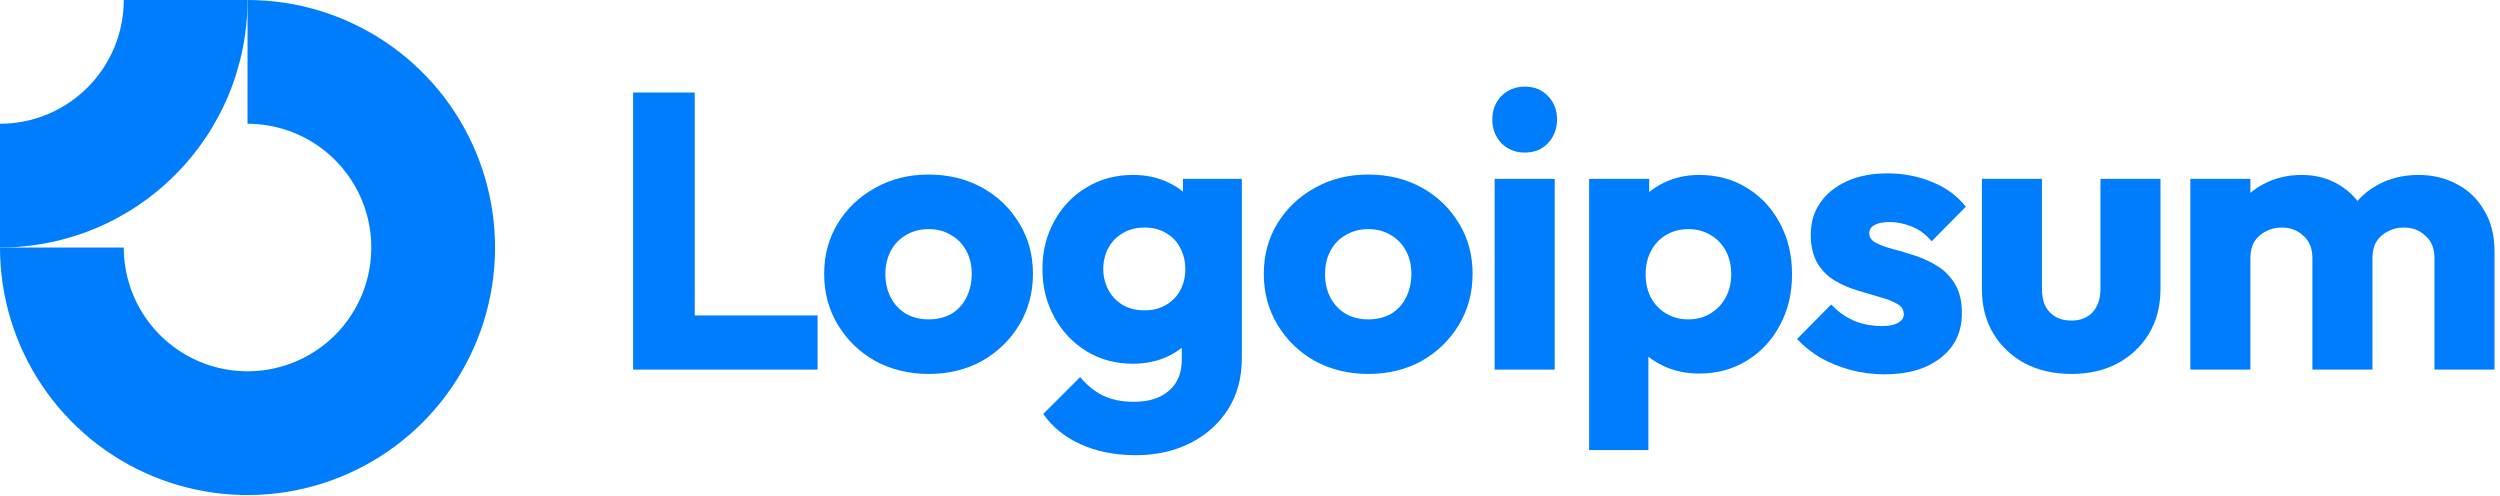
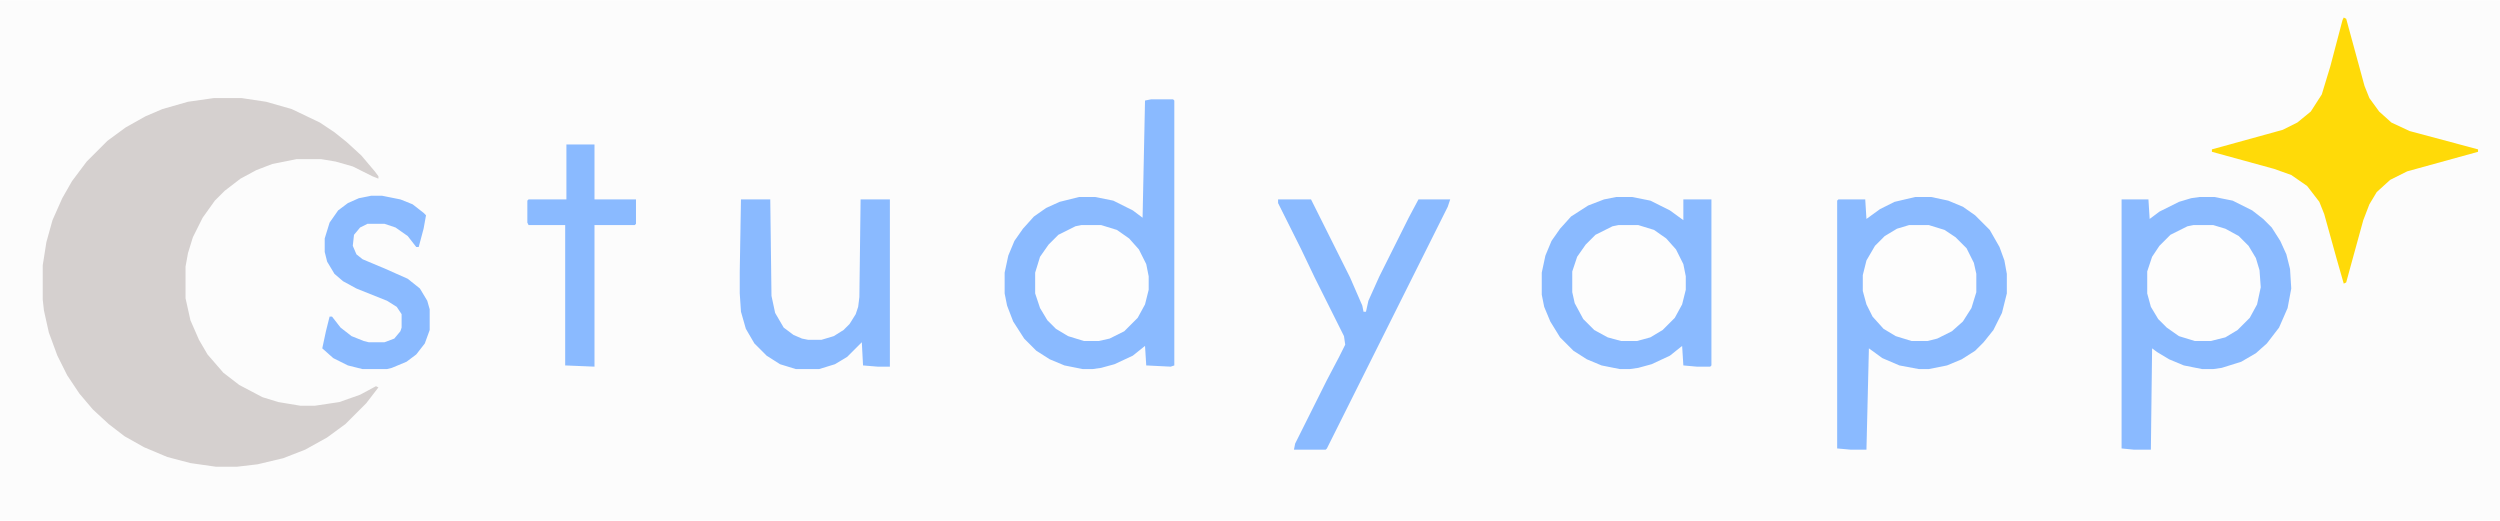
- <svg xmlns="http://www.w3.org/2000/svg" id="logo-87" width="202" height="40" viewBox="0 0 202 40" fill="none">
-   <path class="ccustom" fill-rule="evenodd" clip-rule="evenodd" d="M25.556 11.685C23.911 10.586 21.978 10 20 10V0C23.956 0 27.822 1.173 31.111 3.371C34.4 5.568 36.964 8.692 38.478 12.346C39.991 16.001 40.387 20.022 39.616 23.902C38.844 27.781 36.939 31.345 34.142 34.142C31.345 36.939 27.781 38.844 23.902 39.616C20.022 40.387 16.001 39.991 12.346 38.478C8.692 36.964 5.568 34.4 3.371 31.111C1.173 27.822 0 23.956 0 20H10C10 21.978 10.586 23.911 11.685 25.556C12.784 27.2 14.346 28.482 16.173 29.239C18 29.996 20.011 30.194 21.951 29.808C23.891 29.422 25.672 28.47 27.071 27.071C28.47 25.672 29.422 23.891 29.808 21.951C30.194 20.011 29.996 18 29.239 16.173C28.482 14.346 27.2 12.784 25.556 11.685Z" fill="#007DFC" />
-   <path class="ccustom" fill-rule="evenodd" clip-rule="evenodd" d="M10 1.47023e-06C10 1.313 9.741 2.614 9.239 3.827C8.736 5.04 8 6.142 7.071 7.071C6.142 8 5.04 8.736 3.827 9.239C2.614 9.741 1.313 10 6.15916e-06 10L5.72205e-06 20C2.626 20 5.227 19.483 7.654 18.478C10.08 17.473 12.285 15.999 14.142 14.142C15.999 12.285 17.473 10.08 18.478 7.654C19.483 5.227 20 2.626 20 -3.8147e-06L10 1.47023e-06Z" fill="#007DFC" />
-   <path class="ccustom" d="M125.619 14.453H120.767V29.865H125.619V14.453Z" fill="#007DFC" />
-   <path class="ccustom" d="M121.307 11.567C121.814 12.074 122.448 12.328 123.209 12.328C123.97 12.328 124.594 12.074 125.08 11.567C125.567 11.038 125.81 10.404 125.81 9.664C125.81 8.903 125.567 8.268 125.08 7.761C124.594 7.254 123.97 7 123.209 7C122.448 7 121.814 7.254 121.307 7.761C120.82 8.268 120.577 8.903 120.577 9.664C120.577 10.404 120.82 11.038 121.307 11.567Z" fill="#007DFC" />
-   <path class="ccustom" d="M51.156 29.865V7.476H56.135V25.488H66.061V29.865H51.156Z" fill="#007DFC" />
-   <path class="ccustom" fill-rule="evenodd" clip-rule="evenodd" d="M75.027 30.214C73.442 30.214 72.004 29.865 70.715 29.167C69.446 28.448 68.442 27.476 67.702 26.25C66.962 25.023 66.592 23.649 66.592 22.127C66.592 20.605 66.962 19.241 67.702 18.036C68.442 16.831 69.446 15.88 70.715 15.182C71.983 14.463 73.421 14.104 75.027 14.104C76.634 14.104 78.072 14.453 79.34 15.15C80.609 15.848 81.613 16.81 82.353 18.036C83.093 19.241 83.463 20.605 83.463 22.127C83.463 23.649 83.093 25.023 82.353 26.25C81.613 27.476 80.609 28.448 79.34 29.167C78.072 29.865 76.634 30.214 75.027 30.214ZM75.027 25.806C75.725 25.806 76.338 25.658 76.867 25.362C77.395 25.044 77.797 24.611 78.072 24.061C78.368 23.491 78.516 22.846 78.516 22.127C78.516 21.408 78.368 20.784 78.072 20.256C77.776 19.706 77.364 19.283 76.835 18.987C76.328 18.67 75.725 18.512 75.027 18.512C74.351 18.512 73.748 18.67 73.22 18.987C72.691 19.283 72.279 19.706 71.983 20.256C71.687 20.806 71.539 21.44 71.539 22.159C71.539 22.856 71.687 23.491 71.983 24.061C72.279 24.611 72.691 25.044 73.22 25.362C73.748 25.658 74.351 25.806 75.027 25.806Z" fill="#007DFC" />
-   <path class="ccustom" fill-rule="evenodd" clip-rule="evenodd" d="M87.306 35.89C88.595 36.482 90.086 36.778 91.777 36.778C93.426 36.778 94.896 36.45 96.185 35.795C97.475 35.14 98.49 34.231 99.23 33.068C99.969 31.905 100.34 30.531 100.34 28.945V14.453H95.583V15.488C95.229 15.19 94.827 14.94 94.378 14.738C93.553 14.336 92.612 14.135 91.555 14.135C90.139 14.135 88.881 14.474 87.781 15.15C86.682 15.806 85.815 16.715 85.181 17.877C84.547 19.019 84.23 20.309 84.23 21.746C84.23 23.163 84.547 24.453 85.181 25.615C85.815 26.778 86.682 27.698 87.781 28.374C88.881 29.051 90.139 29.389 91.555 29.389C92.591 29.389 93.532 29.188 94.378 28.787C94.787 28.592 95.157 28.363 95.487 28.099V29.072C95.487 30.15 95.139 30.985 94.441 31.577C93.764 32.169 92.824 32.465 91.619 32.465C90.646 32.465 89.811 32.296 89.113 31.958C88.437 31.62 87.824 31.123 87.274 30.467L84.293 33.448C85.033 34.505 86.037 35.319 87.306 35.89ZM94.219 24.632C93.733 24.928 93.151 25.076 92.475 25.076C91.798 25.076 91.206 24.928 90.699 24.632C90.213 24.336 89.832 23.934 89.557 23.427C89.282 22.899 89.145 22.338 89.145 21.746C89.145 21.112 89.282 20.541 89.557 20.034C89.832 19.526 90.223 19.125 90.731 18.829C91.238 18.533 91.819 18.385 92.475 18.385C93.151 18.385 93.733 18.533 94.219 18.829C94.726 19.125 95.107 19.526 95.361 20.034C95.635 20.541 95.773 21.112 95.773 21.746C95.773 22.381 95.635 22.951 95.361 23.459C95.107 23.945 94.726 24.336 94.219 24.632Z" fill="#007DFC" />
-   <path class="ccustom" fill-rule="evenodd" clip-rule="evenodd" d="M110.551 30.214C108.965 30.214 107.527 29.865 106.238 29.167C104.969 28.448 103.965 27.476 103.225 26.25C102.485 25.023 102.115 23.649 102.115 22.127C102.115 20.605 102.485 19.241 103.225 18.036C103.965 16.831 104.969 15.88 106.238 15.182C107.506 14.463 108.944 14.104 110.551 14.104C112.157 14.104 113.595 14.453 114.863 15.15C116.132 15.848 117.136 16.81 117.876 18.036C118.616 19.241 118.986 20.605 118.986 22.127C118.986 23.649 118.616 25.023 117.876 26.25C117.136 27.476 116.132 28.448 114.863 29.167C113.595 29.865 112.157 30.214 110.551 30.214ZM110.551 25.806C111.248 25.806 111.861 25.658 112.39 25.362C112.918 25.044 113.32 24.611 113.595 24.061C113.891 23.491 114.039 22.846 114.039 22.127C114.039 21.408 113.891 20.784 113.595 20.256C113.299 19.706 112.887 19.283 112.358 18.987C111.851 18.67 111.248 18.512 110.551 18.512C109.874 18.512 109.271 18.67 108.743 18.987C108.214 19.283 107.802 19.706 107.506 20.256C107.21 20.806 107.062 21.44 107.062 22.159C107.062 22.856 107.21 23.491 107.506 24.061C107.802 24.611 108.214 25.044 108.743 25.362C109.271 25.658 109.874 25.806 110.551 25.806Z" fill="#007DFC" />
-   <path class="ccustom" fill-rule="evenodd" clip-rule="evenodd" d="M137.281 30.182C136.246 30.182 135.294 29.981 134.427 29.579C133.971 29.368 133.559 29.116 133.191 28.822V36.366H128.402V14.453H133.254V15.516C133.606 15.228 133.997 14.979 134.427 14.77C135.294 14.347 136.246 14.135 137.281 14.135C138.74 14.135 140.03 14.484 141.15 15.182C142.292 15.88 143.18 16.831 143.814 18.036C144.47 19.241 144.797 20.615 144.797 22.159C144.797 23.702 144.47 25.076 143.814 26.281C143.18 27.486 142.292 28.438 141.15 29.135C140.03 29.833 138.74 30.182 137.281 30.182ZM136.394 25.806C137.091 25.806 137.694 25.647 138.201 25.33C138.73 25.013 139.142 24.579 139.438 24.03C139.734 23.48 139.882 22.856 139.882 22.159C139.882 21.44 139.734 20.806 139.438 20.256C139.142 19.706 138.73 19.283 138.201 18.987C137.694 18.67 137.102 18.512 136.425 18.512C135.749 18.512 135.146 18.67 134.618 18.987C134.11 19.283 133.709 19.706 133.413 20.256C133.117 20.806 132.969 21.44 132.969 22.159C132.969 22.856 133.106 23.48 133.381 24.03C133.677 24.579 134.089 25.013 134.618 25.33C135.146 25.647 135.738 25.806 136.394 25.806Z" fill="#007DFC" />
-   <path class="ccustom" d="M149.546 29.896C150.434 30.129 151.332 30.245 152.241 30.245C154.165 30.245 155.687 29.801 156.808 28.913C157.949 28.026 158.52 26.831 158.52 25.33C158.52 24.357 158.341 23.575 157.981 22.983C157.622 22.37 157.157 21.884 156.586 21.524C156.015 21.165 155.412 20.88 154.778 20.668C154.144 20.457 153.541 20.277 152.971 20.129C152.4 19.981 151.935 19.812 151.575 19.622C151.216 19.431 151.036 19.178 151.036 18.86C151.036 18.564 151.174 18.343 151.448 18.195C151.723 18.025 152.135 17.941 152.685 17.941C153.256 17.941 153.837 18.057 154.429 18.29C155.042 18.522 155.592 18.924 156.078 19.495L158.837 16.704C158.14 15.816 157.231 15.15 156.11 14.706C155.011 14.241 153.806 14.008 152.495 14.008C151.248 14.008 150.159 14.22 149.229 14.643C148.298 15.066 147.579 15.647 147.072 16.387C146.565 17.106 146.311 17.962 146.311 18.956C146.311 19.886 146.491 20.658 146.85 21.271C147.209 21.863 147.675 22.328 148.245 22.666C148.816 23.004 149.419 23.269 150.053 23.459C150.687 23.649 151.29 23.829 151.861 23.998C152.431 24.146 152.897 24.326 153.256 24.537C153.637 24.727 153.827 25.013 153.827 25.393C153.827 25.689 153.668 25.922 153.351 26.091C153.055 26.26 152.622 26.345 152.051 26.345C151.226 26.345 150.465 26.197 149.768 25.901C149.07 25.584 148.467 25.15 147.96 24.601L145.201 27.391C145.73 27.962 146.364 28.47 147.104 28.913C147.865 29.336 148.679 29.664 149.546 29.896Z" fill="#007DFC" />
-   <path class="ccustom" d="M167.368 30.214C165.952 30.214 164.694 29.928 163.595 29.357C162.516 28.765 161.671 27.962 161.058 26.947C160.444 25.911 160.138 24.727 160.138 23.395V14.453H164.99V23.332C164.99 23.86 165.074 24.315 165.244 24.696C165.434 25.076 165.709 25.372 166.068 25.584C166.428 25.795 166.861 25.901 167.368 25.901C168.087 25.901 168.658 25.679 169.081 25.235C169.504 24.77 169.715 24.135 169.715 23.332V14.453H174.567V23.364C174.567 24.717 174.261 25.911 173.647 26.947C173.034 27.962 172.189 28.765 171.11 29.357C170.032 29.928 168.785 30.214 167.368 30.214Z" fill="#007DFC" />
-   <path class="ccustom" d="M181.831 14.453H176.979V29.865H181.831V20.858C181.831 20.33 181.937 19.886 182.148 19.526C182.381 19.167 182.688 18.892 183.068 18.702C183.449 18.491 183.882 18.385 184.368 18.385C185.066 18.385 185.647 18.607 186.112 19.051C186.599 19.474 186.842 20.076 186.842 20.858V29.865H191.694V20.858C191.694 20.33 191.8 19.886 192.011 19.526C192.244 19.167 192.55 18.892 192.931 18.702C193.311 18.491 193.745 18.385 194.231 18.385C194.929 18.385 195.51 18.607 195.975 19.051C196.461 19.474 196.704 20.076 196.704 20.858V29.865H201.557V20.319C201.557 19.03 201.282 17.93 200.732 17.021C200.203 16.091 199.474 15.383 198.544 14.896C197.635 14.389 196.588 14.135 195.404 14.135C194.199 14.135 193.11 14.4 192.138 14.928C191.506 15.265 190.954 15.7 190.481 16.232C190.04 15.675 189.504 15.219 188.871 14.865C188.026 14.379 187.064 14.135 185.986 14.135C184.844 14.135 183.819 14.379 182.91 14.865C182.514 15.067 182.155 15.309 181.831 15.592V14.453Z" fill="#007DFC" />
+ <svg xmlns="http://www.w3.org/2000/svg" version="1.1" viewBox="0 0 2048 426" width="1483" height="309">
+   <path transform="translate(0)" d="m0 0h2048v426h-2048z" fill="#FCFCFC" />
+   <path transform="translate(175,80)" d="m0 0h23l20 3 21 6 23 11 12 8 10 8 12 11 11 13 3 4v2l-5-2-16-8-14-4-12-2h-20l-20 4-13 5-13 7-13 10-8 8-10 14-8 16-4 13-2 11v26l4 18 7 16 7 12 13 15 13 10 19 10 13 4 18 3h12l20-3 17-6 13-7 2 1-10 13-17 17-15 11-18 10-18 7-21 5-17 2h-17l-21-3-19-5-19-8-16-9-13-10-13-12-11-13-10-15-8-16-7-19-4-18-1-9v-28l3-19 5-18 8-18 8-14 12-16 17-17 15-11 16-9 14-6 21-6z" fill="#D5D0CF" />
+   <path transform="translate(943,81)" d="m0 0h18l1 1v217l-3 1-20-1-1-16-10 8-15 7-11 3-7 1h-8l-15-3-12-5-11-7-10-10-9-14-5-13-2-10v-17l3-14 5-12 7-10 9-10 10-7 11-5 16-4h13l15 3 16 8 8 6 2-96z" fill="#8ABAFF" />
+   <path transform="translate(1569,161)" d="m0 0h13l14 3 12 5 10 7 12 12 8 14 4 11 2 11v16l-4 16-7 14-8 10-7 7-11 7-12 5-15 3h-8l-16-3-14-6-11-8-2 83h-13l-11-1v-203l1-1h22l1 16 11-8 12-6z" fill="#8ABAFF" />
+   <path transform="translate(1802,161)" d="m0 0h12l15 3 16 8 9 7 7 7 7 11 5 11 3 12 1 16-3 16-7 16-10 13-9 8-12 7-16 5-7 1h-9l-15-3-12-5-10-6-4-3-1 83h-14l-10-1v-204h22l1 16 8-6 16-8 10-3z" fill="#8ABAFF" />
+   <path transform="translate(1324,161)" d="m0 0h13l15 3 16 8 11 8v-17h23v136l-1 1h-11l-11-1-1-16-10 8-15 7-11 3-7 1h-8l-15-3-12-5-11-7-11-11-8-13-5-12-2-10v-18l3-14 5-12 7-10 9-10 14-9 13-5z" fill="#8ABAFF" />
+   <path transform="translate(1920,14)" d="m0 0 2 1 15 55 4 10 8 11 10 9 15 7 56 15v2l-58 16-14 7-11 10-6 10-5 13-11 40-3 11-2 1-6-21-10-36-4-10-10-13-13-9-14-5-51-14v-2l58-16 12-6 11-9 9-14 7-23 10-38z" fill="#FFDA08" />
+   <path transform="translate(1047,163)" d="m0 0h27l32 64 10 23 1 5h2l2-9 9-20 24-48 8-15h26l-2 6-99 198-1 1h-26l1-5 26-52 10-19 5-10-1-7-24-48-11-23-19-38z" fill="#8ABAFF" />
+   <path transform="translate(607,163)" d="m0 0h24l1 79 3 14 7 12 8 6 7 3 5 1h11l10-3 8-5 5-5 5-8 2-6 1-8 1-80h24v137h-10l-12-1-1-19-12 12-10 6-13 4h-19l-13-4-11-7-10-10-7-12-4-14-1-15v-18z" fill="#8ABAFF" />
+   <path transform="translate(1564,184)" d="m0 0h16l13 4 9 6 9 9 6 12 2 9v15l-4 13-7 11-9 8-12 6-8 2h-13l-13-4-10-6-9-10-5-10-3-11v-13l3-12 7-12 8-8 10-6z" fill="#FDFDFD" />
+   <path transform="translate(1326,184)" d="m0 0h16l13 4 10 7 8 9 6 12 2 10v11l-3 12-6 11-10 10-10 6-11 3h-13l-11-3-11-6-9-9-7-13-2-9v-17l4-12 7-10 8-8 14-7z" fill="#FDFDFD" />
+   <path transform="translate(1797,184)" d="m0 0h16l10 3 11 6 8 8 6 10 3 10 1 14-3 14-6 11-10 10-10 6-12 3h-13l-13-4-10-7-7-7-6-10-3-11v-18l4-12 6-9 9-9 14-7z" fill="#FDFDFD" />
+   <path transform="translate(886,184)" d="m0 0h16l13 4 10 7 8 9 6 12 2 10v11l-3 12-6 11-11 11-12 6-9 2h-12l-13-4-10-6-7-7-6-10-4-12v-17l4-13 7-10 8-8 14-7z" fill="#FDFDFD" />
+   <path transform="translate(304,160)" d="m0 0h9l15 3 10 4 9 7 2 2-2 11-4 15h-2l-7-9-10-7-9-3h-14l-6 3-5 6-1 9 3 7 5 4 19 8 18 8 10 8 6 10 2 7v17l-4 11-7 9-8 6-12 5-4 1h-20l-12-3-12-6-9-8 3-14 3-12h2l7 9 9 7 10 4 4 1h13l8-3 5-6 1-3v-11l-4-6-8-5-25-10-11-6-7-6-6-10-2-8v-11l4-13 7-10 8-6 9-4z" fill="#8ABAFF" />
+   <path transform="translate(464,118)" d="m0 0h23v45h34v20l-1 1h-33v116l-24-1v-115h-30l-1-2v-18l1-1h31z" fill="#8ABAFF" />
</svg>
